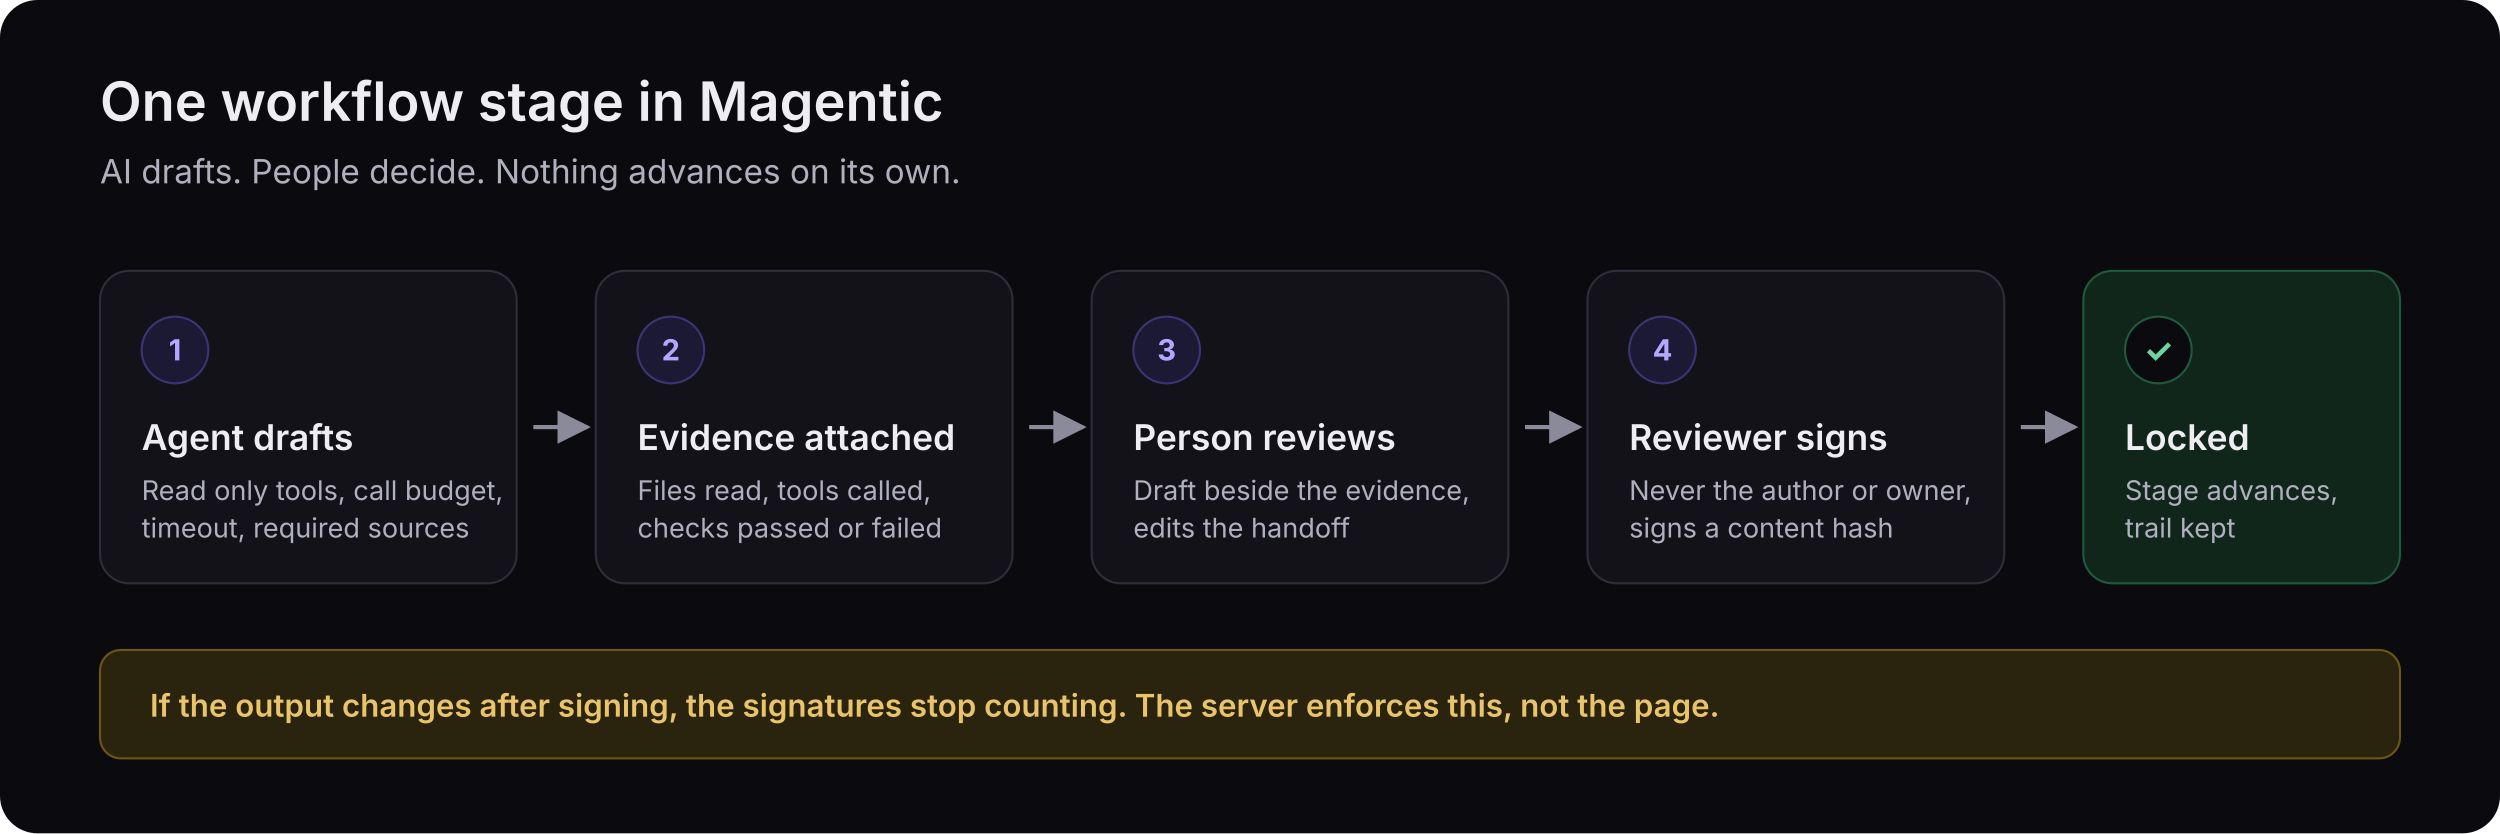
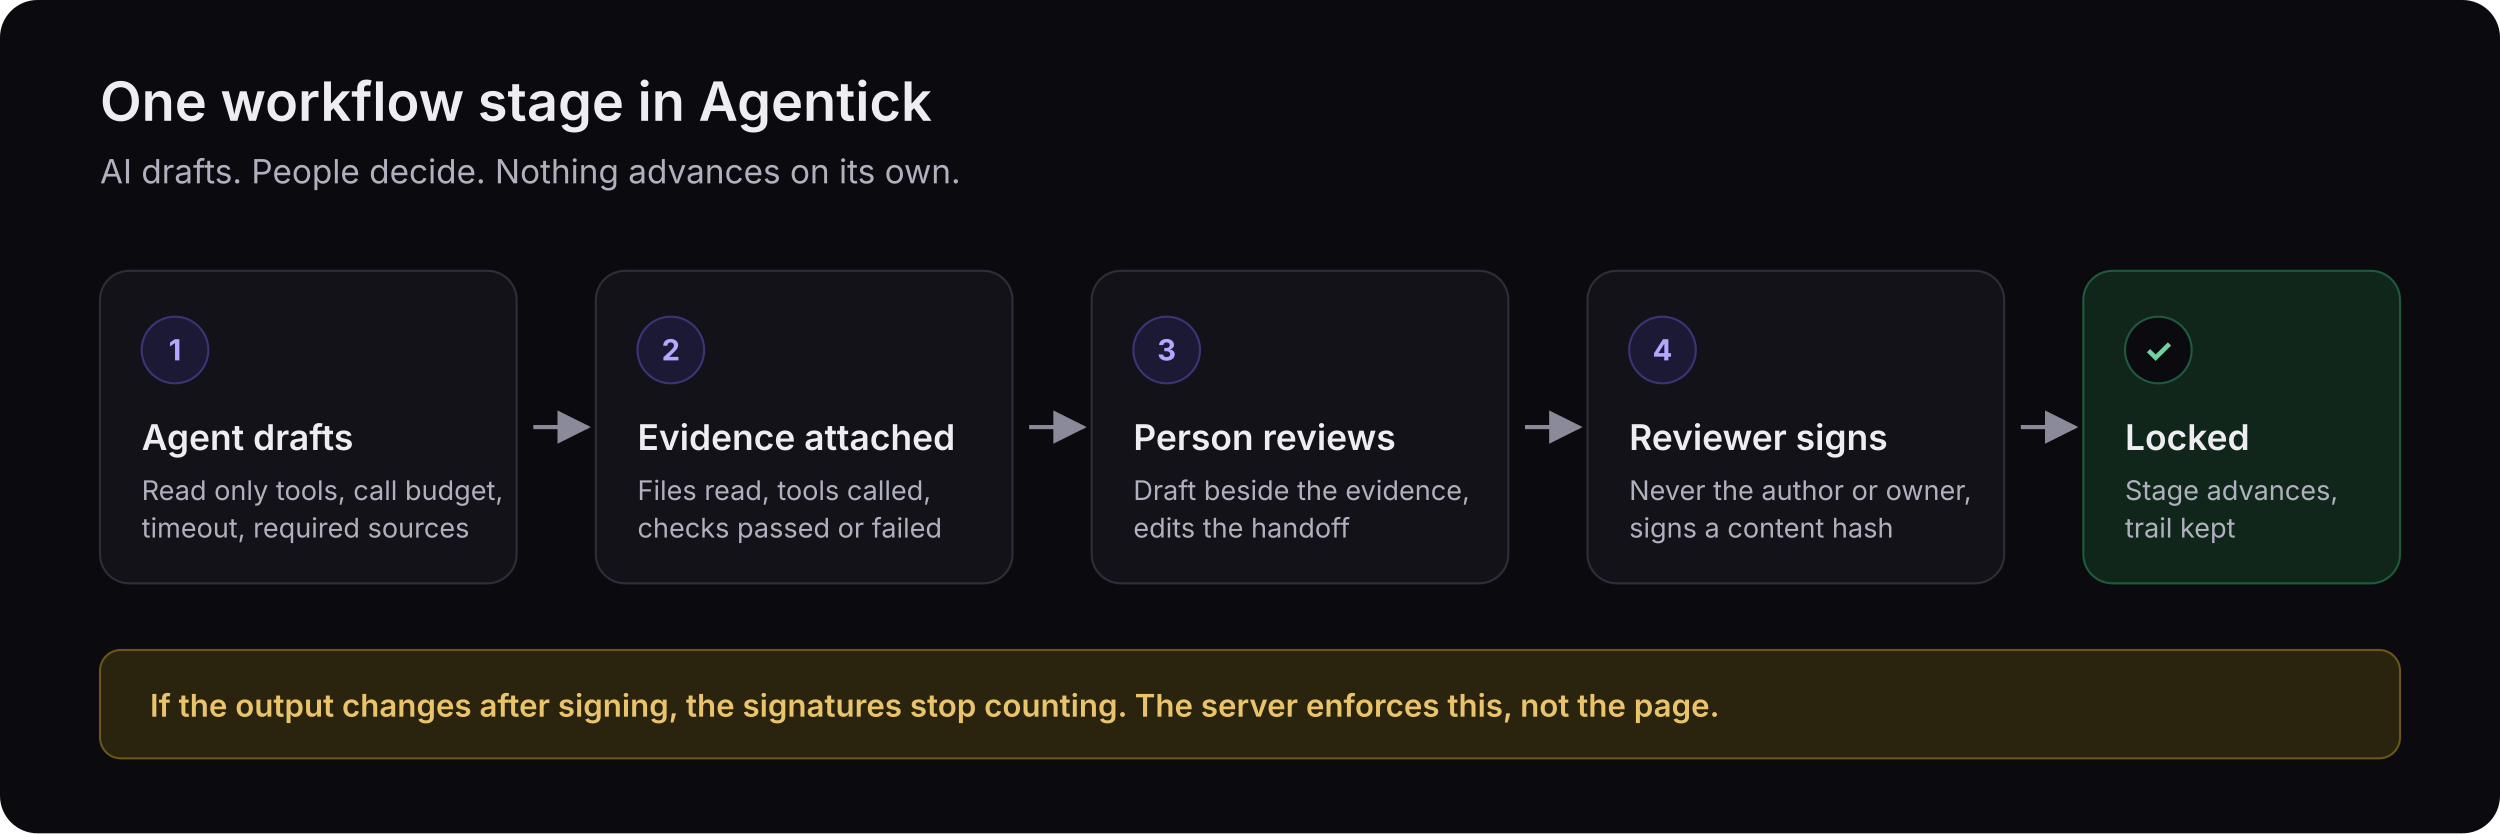
<svg xmlns="http://www.w3.org/2000/svg" width="1200" height="400" viewBox="0 0 1200 400" font-family="Segoe UI, Inter, Helvetica, Arial, sans-serif">
  <defs>
    <marker id="arrow" viewBox="0 0 10 10" refX="9" refY="5" markerWidth="8" markerHeight="8" orient="auto-start-reverse">
      <path d="M0 0 L10 5 L0 10 z" fill="#8a8a9a" />
    </marker>
  </defs>
  <rect width="1200" height="400" rx="18" fill="#0b0b0f" />
-   <text x="48" y="58" fill="#ededf2" font-size="26" font-weight="600">One workflow stage in Magentic</text>
+   <text x="48" y="58" fill="#ededf2" font-size="26" font-weight="600">One workflow stage in Agentick</text>
  <text x="48" y="88" fill="#b0b0bf" font-size="16">AI drafts. People decide. Nothing advances on its own.</text>
  <g transform="translate(48 130)">
    <rect width="200" height="150" rx="14" fill="#121218" stroke="#2e2e3a" />
    <circle cx="36" cy="38" r="16" fill="#1b1933" stroke="#3b3577" />
    <text x="36" y="43" fill="#b3a7ff" font-size="14" text-anchor="middle" font-weight="700">1</text>
    <text x="20" y="86" fill="#ededf2" font-size="17" font-weight="600">Agent drafts</text>
    <text x="20" y="110" fill="#b0b0bf" font-size="13">Read only tools, call budget,</text>
    <text x="20" y="128" fill="#b0b0bf" font-size="13">timeout, required sources</text>
  </g>
  <line x1="256" y1="205" x2="282" y2="205" stroke="#8a8a9a" stroke-width="2" marker-end="url(#arrow)" />
  <g transform="translate(286 130)">
    <rect width="200" height="150" rx="14" fill="#121218" stroke="#2e2e3a" />
    <circle cx="36" cy="38" r="16" fill="#1b1933" stroke="#3b3577" />
    <text x="36" y="43" fill="#b3a7ff" font-size="14" text-anchor="middle" font-weight="700">2</text>
    <text x="20" y="86" fill="#ededf2" font-size="17" font-weight="600">Evidence attached</text>
    <text x="20" y="110" fill="#b0b0bf" font-size="13">Files read, tools called,</text>
    <text x="20" y="128" fill="#b0b0bf" font-size="13">checks passed or failed</text>
  </g>
  <line x1="494" y1="205" x2="520" y2="205" stroke="#8a8a9a" stroke-width="2" marker-end="url(#arrow)" />
  <g transform="translate(524 130)">
    <rect width="200" height="150" rx="14" fill="#121218" stroke="#2e2e3a" />
    <circle cx="36" cy="38" r="16" fill="#1b1933" stroke="#3b3577" />
    <text x="36" y="43" fill="#b3a7ff" font-size="14" text-anchor="middle" font-weight="700">3</text>
    <text x="20" y="86" fill="#ededf2" font-size="17" font-weight="600">Person reviews</text>
    <text x="20" y="110" fill="#b0b0bf" font-size="13">Draft beside the evidence,</text>
    <text x="20" y="128" fill="#b0b0bf" font-size="13">edits the handoff</text>
  </g>
  <line x1="732" y1="205" x2="758" y2="205" stroke="#8a8a9a" stroke-width="2" marker-end="url(#arrow)" />
  <g transform="translate(762 130)">
    <rect width="200" height="150" rx="14" fill="#121218" stroke="#2e2e3a" />
    <circle cx="36" cy="38" r="16" fill="#1b1933" stroke="#3b3577" />
    <text x="36" y="43" fill="#b3a7ff" font-size="14" text-anchor="middle" font-weight="700">4</text>
    <text x="20" y="86" fill="#ededf2" font-size="17" font-weight="600">Reviewer signs</text>
    <text x="20" y="110" fill="#b0b0bf" font-size="13">Never the author or owner,</text>
    <text x="20" y="128" fill="#b0b0bf" font-size="13">signs a content hash</text>
  </g>
  <line x1="970" y1="205" x2="996" y2="205" stroke="#8a8a9a" stroke-width="2" marker-end="url(#arrow)" />
  <g transform="translate(1000 130)">
    <rect width="152" height="150" rx="14" fill="#10261b" stroke="#1f5a3d" />
    <circle cx="36" cy="38" r="16" fill="#0b0b0f" stroke="#1f5a3d" />
    <text x="36" y="44" fill="#6fd3a0" font-size="16" text-anchor="middle" font-weight="700">✓</text>
    <text x="20" y="86" fill="#ededf2" font-size="17" font-weight="600">Locked</text>
    <text x="20" y="110" fill="#b0b0bf" font-size="13">Stage advances,</text>
    <text x="20" y="128" fill="#b0b0bf" font-size="13">trail kept</text>
  </g>
  <rect x="48" y="312" width="1104" height="52" rx="10" fill="#2a230e" stroke="#6b5518" />
  <text x="72" y="344" fill="#e9c46a" font-size="15" font-weight="600">If the output changes after signing, the signatures stop counting. The server enforces this, not the page.</text>
</svg>
